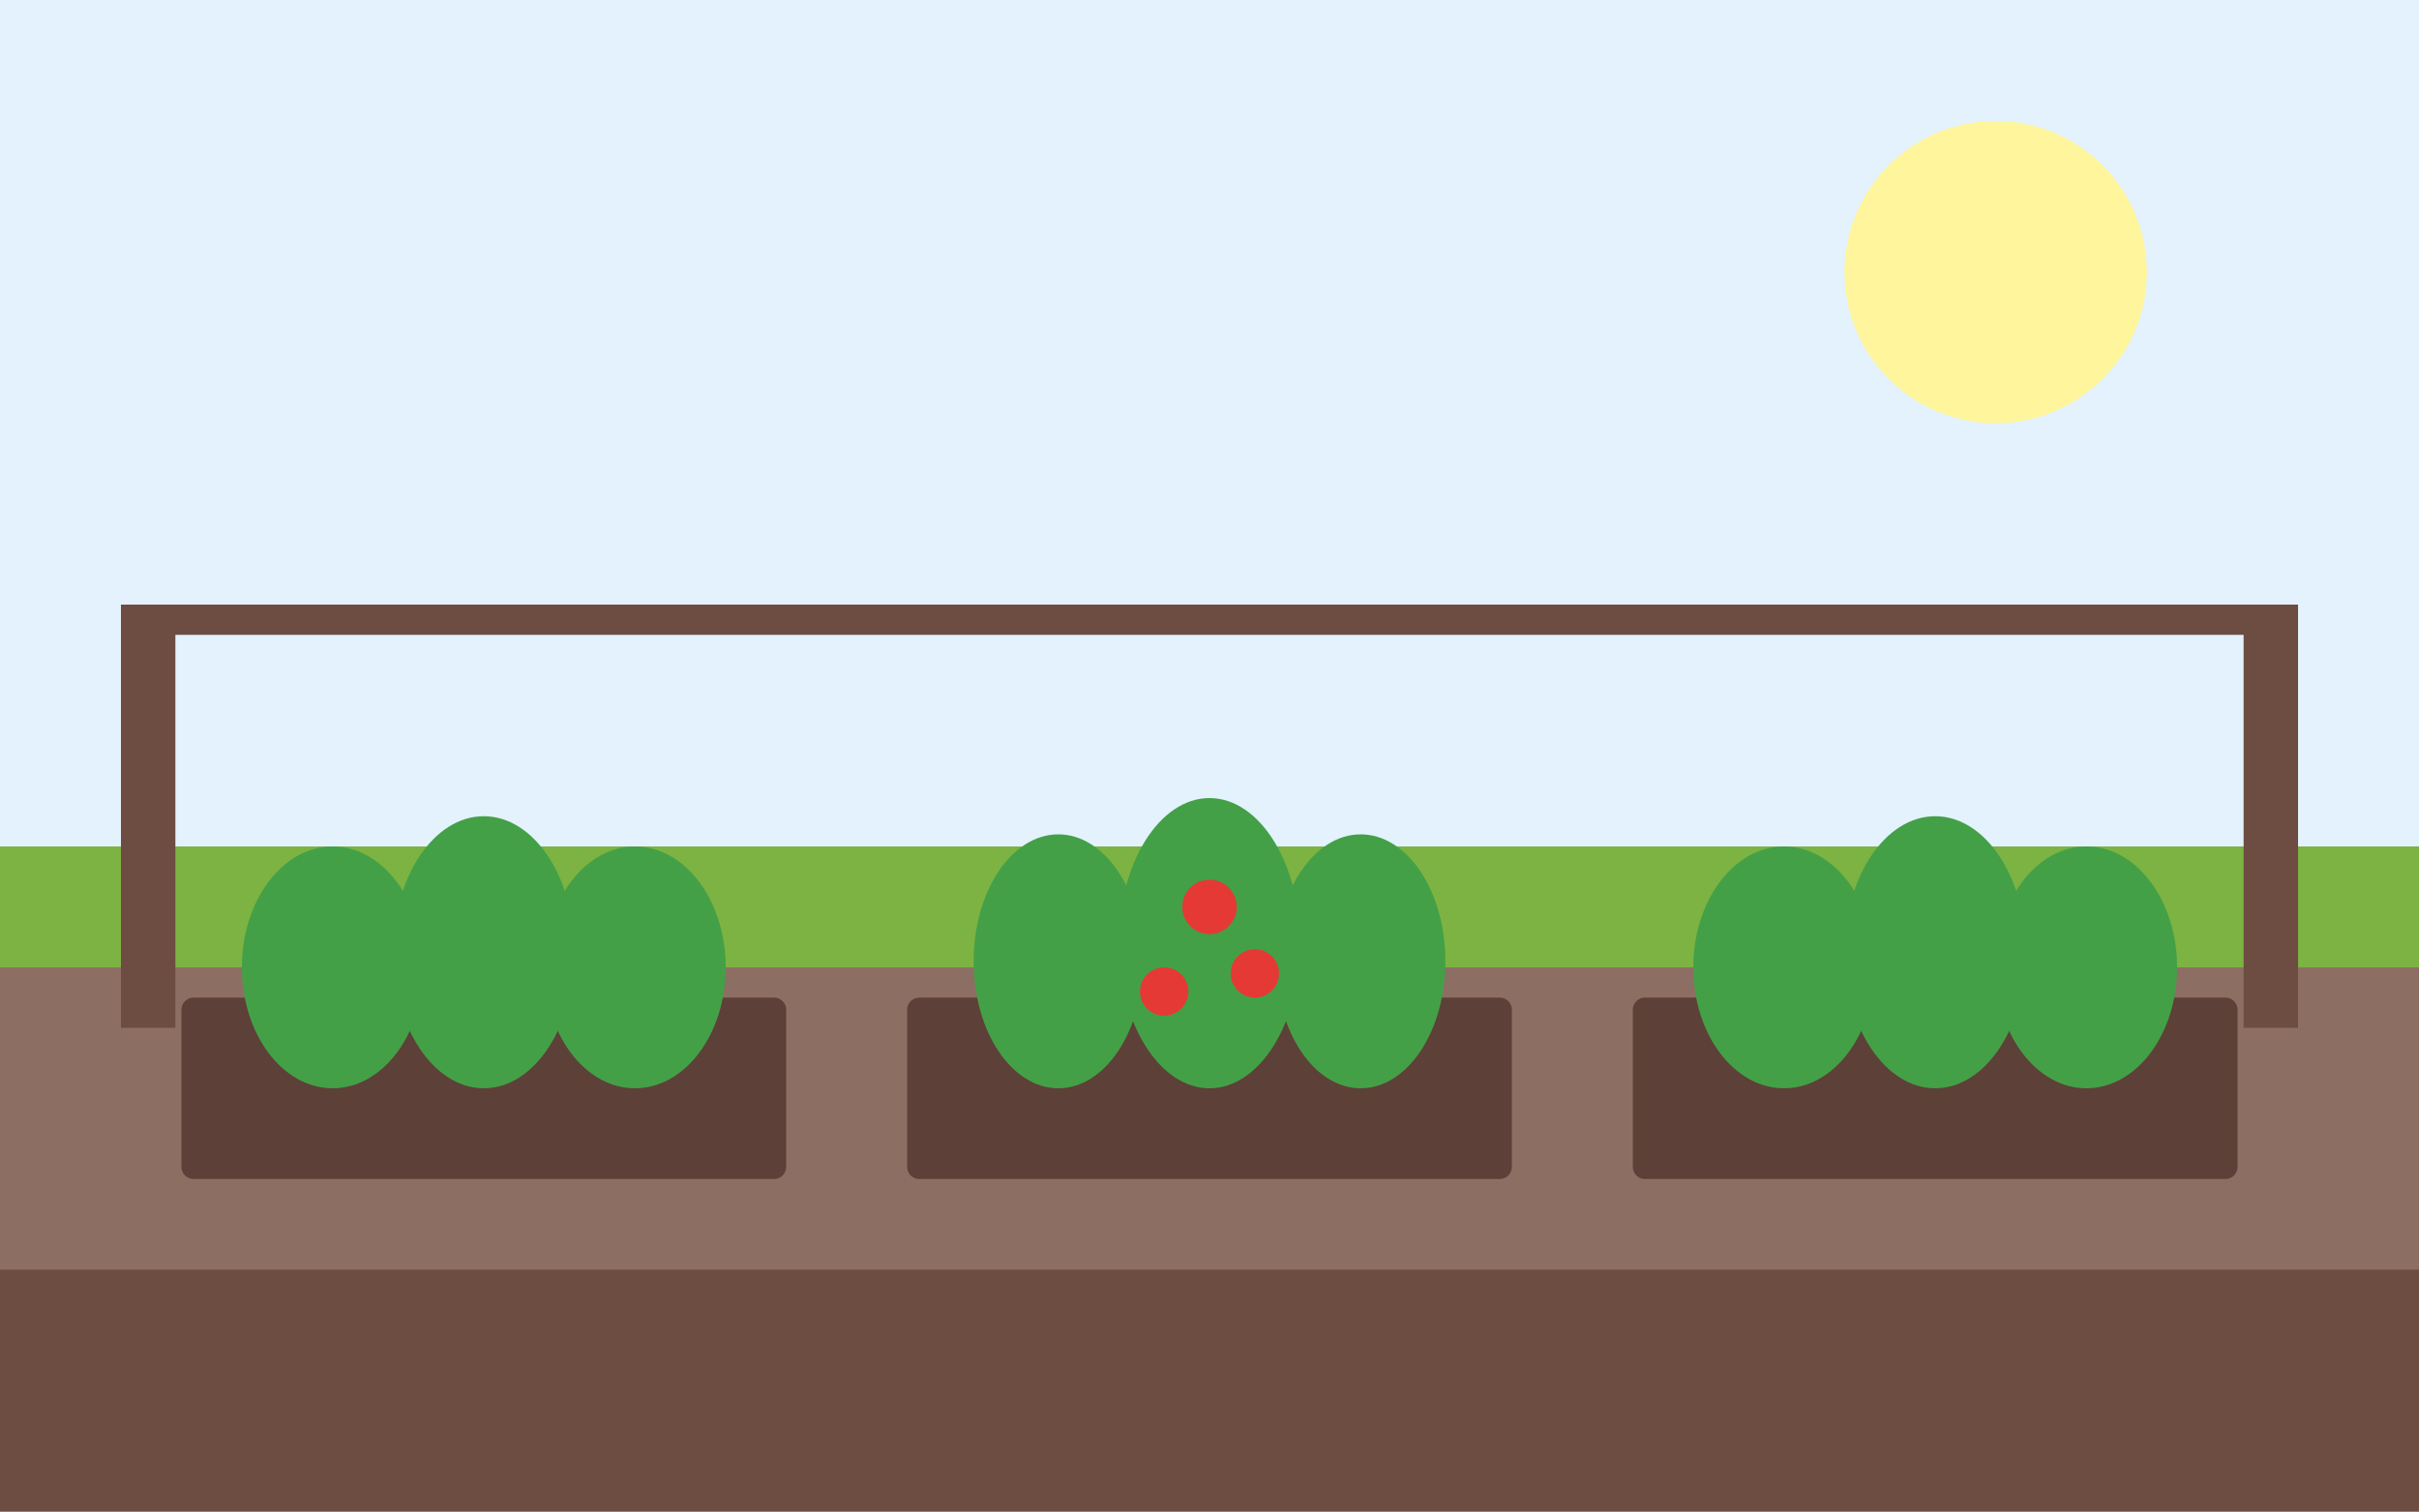
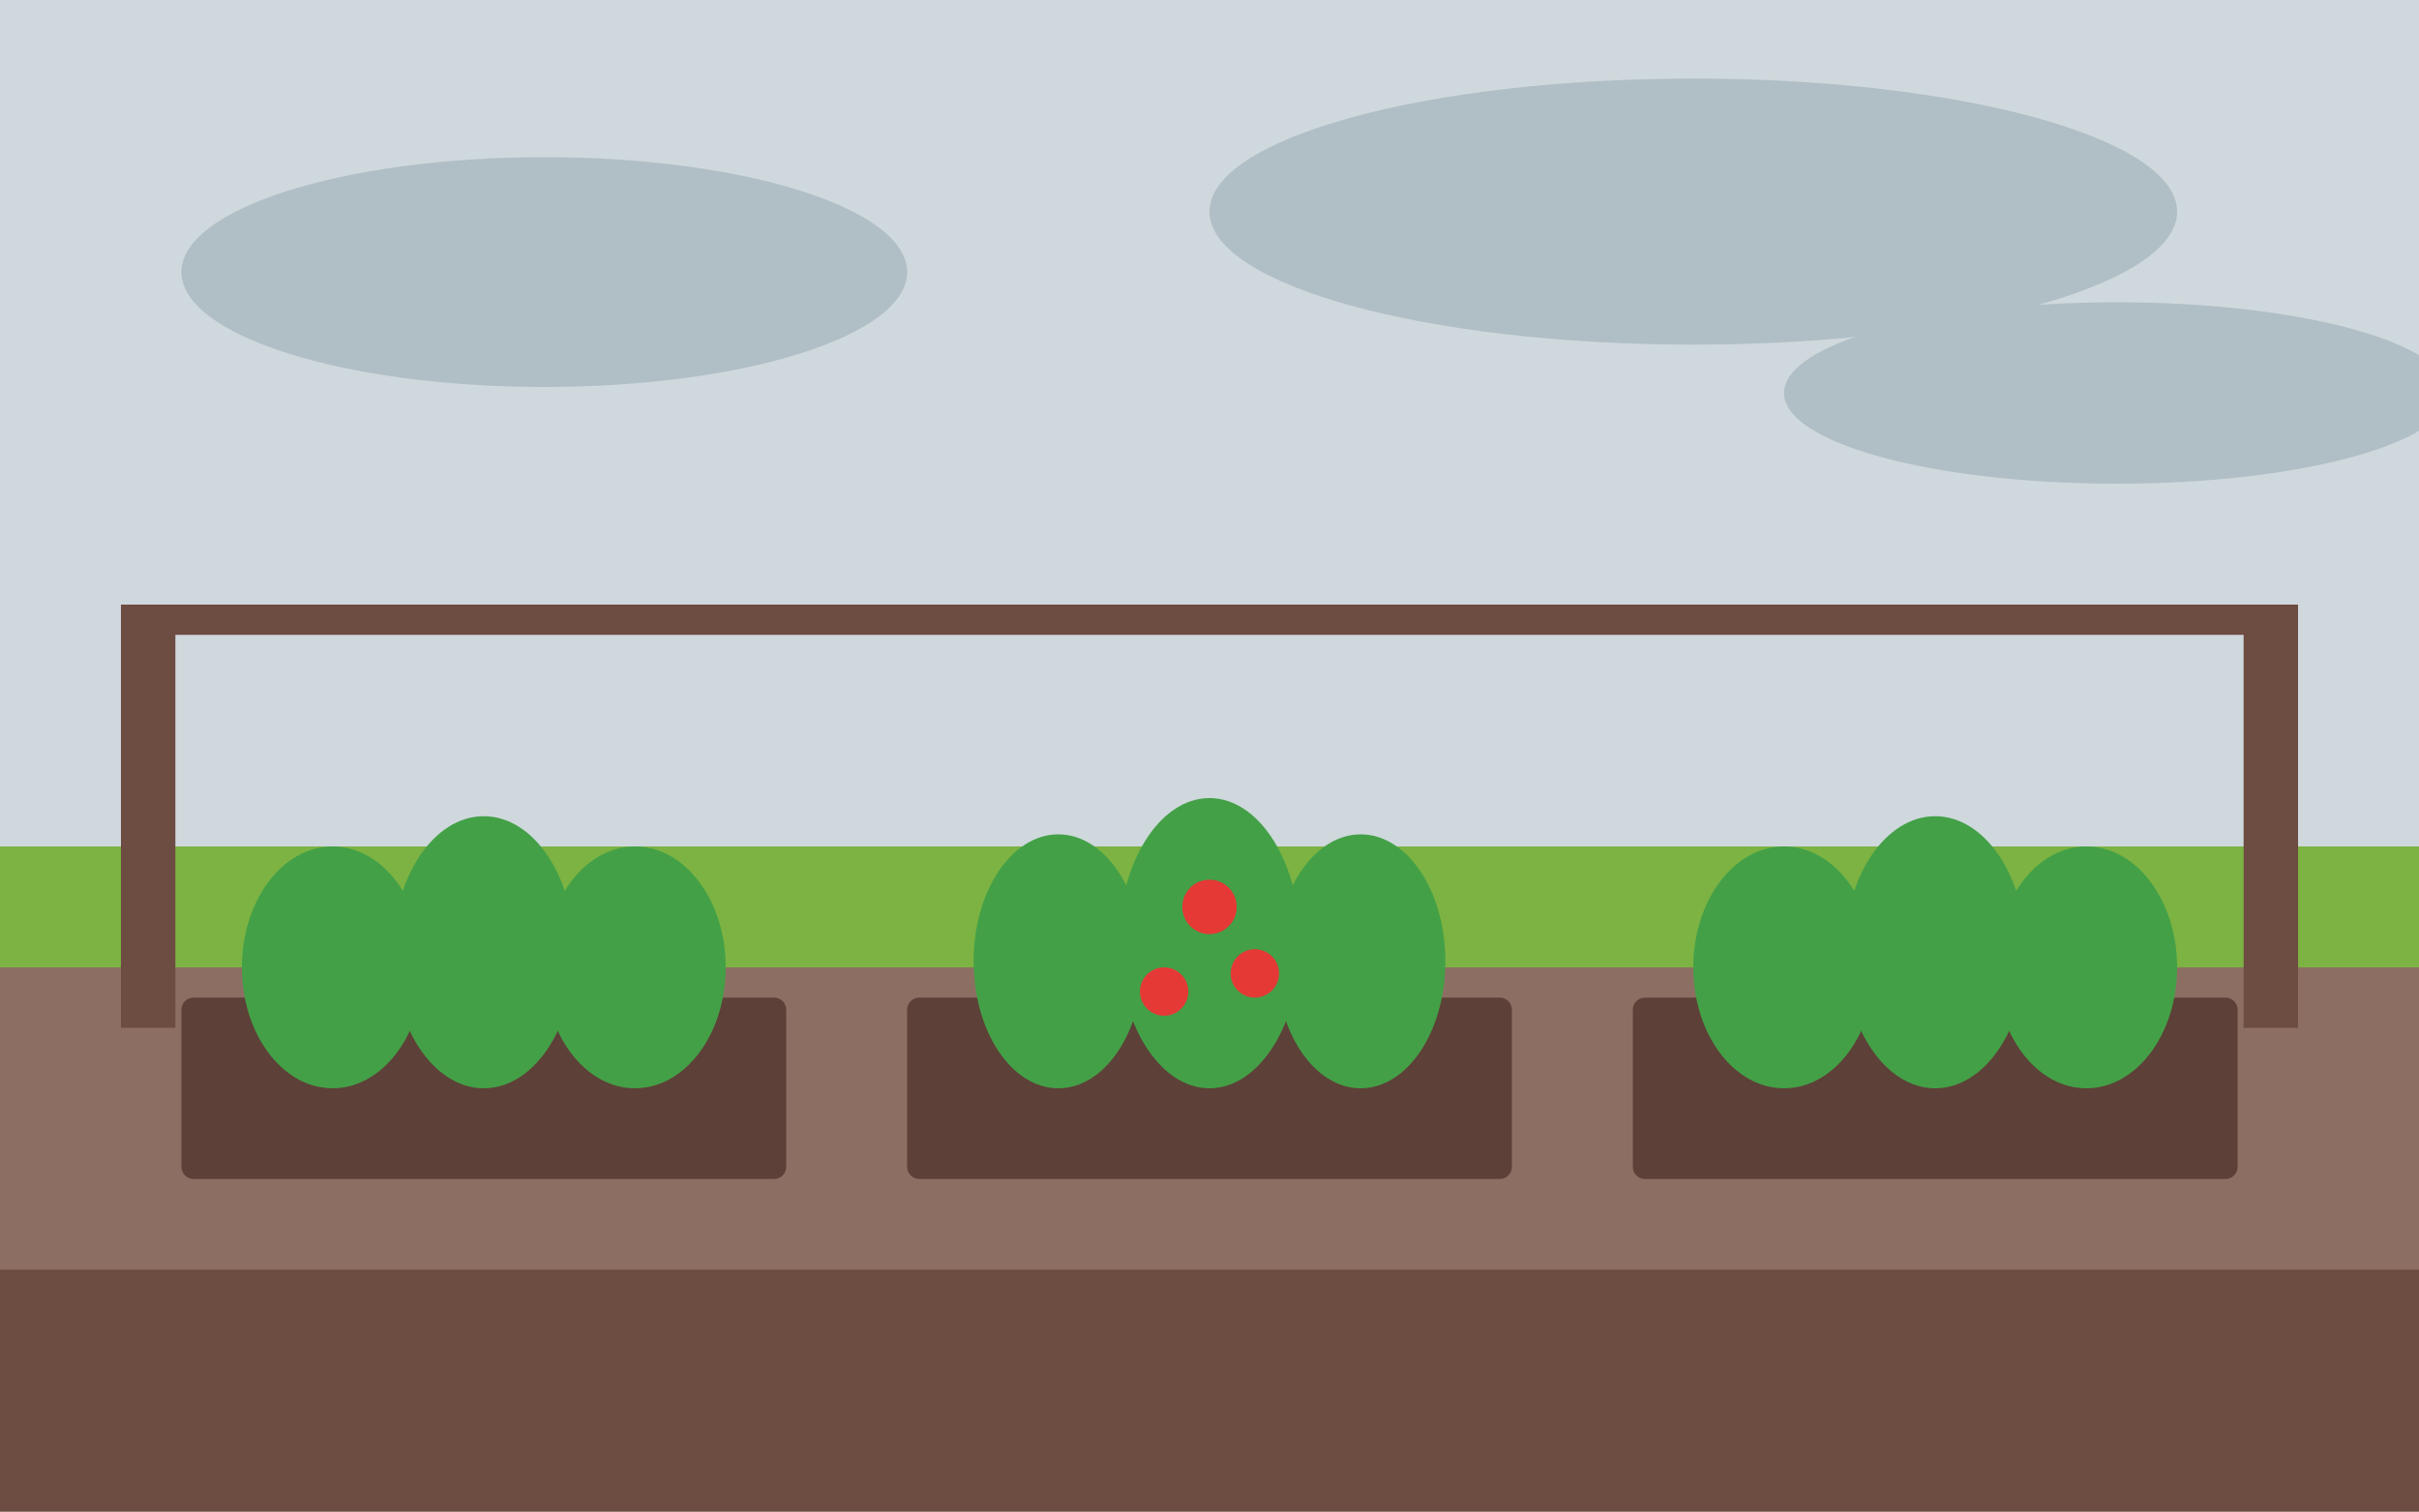
<svg xmlns="http://www.w3.org/2000/svg" viewBox="0 0 800 500" width="800" height="500">
-   <rect width="800" height="500" fill="#e3f2fd" />
-   <circle cx="660" cy="90" r="50" fill="#fff59d" />
+   <rect width="800" height="500" fill="#cfd8dc" />
+   <g fill="#b0bec5">
+     <ellipse cx="180" cy="90" rx="120" ry="38" />
+     <ellipse cx="560" cy="70" rx="160" ry="44" />
+     <ellipse cx="700" cy="130" rx="110" ry="30" />
+   </g>
  <rect y="300" width="800" height="200" fill="#8d6e63" />
  <rect y="280" width="800" height="40" fill="#7cb342" />
  <g fill="#5d4037">
    <rect x="60" y="330" width="200" height="60" rx="4" />
    <rect x="300" y="330" width="200" height="60" rx="4" />
    <rect x="540" y="330" width="200" height="60" rx="4" />
  </g>
  <g fill="#43a047">
    <ellipse cx="110" cy="320" rx="30" ry="40" />
    <ellipse cx="160" cy="315" rx="30" ry="45" />
    <ellipse cx="210" cy="320" rx="30" ry="40" />
    <ellipse cx="350" cy="318" rx="28" ry="42" />
    <ellipse cx="400" cy="312" rx="30" ry="48" />
    <ellipse cx="450" cy="318" rx="28" ry="42" />
    <ellipse cx="590" cy="320" rx="30" ry="40" />
    <ellipse cx="640" cy="315" rx="30" ry="45" />
    <ellipse cx="690" cy="320" rx="30" ry="40" />
  </g>
  <g fill="#e53935">
    <circle cx="400" cy="300" r="9" />
    <circle cx="415" cy="322" r="8" />
    <circle cx="385" cy="328" r="8" />
  </g>
  <rect x="40" y="200" width="18" height="140" fill="#6d4c41" />
  <rect x="742" y="200" width="18" height="140" fill="#6d4c41" />
  <rect x="40" y="200" width="720" height="10" fill="#6d4c41" />
  <rect x="0" y="420" width="800" height="80" fill="#6d4c41" />
</svg>
